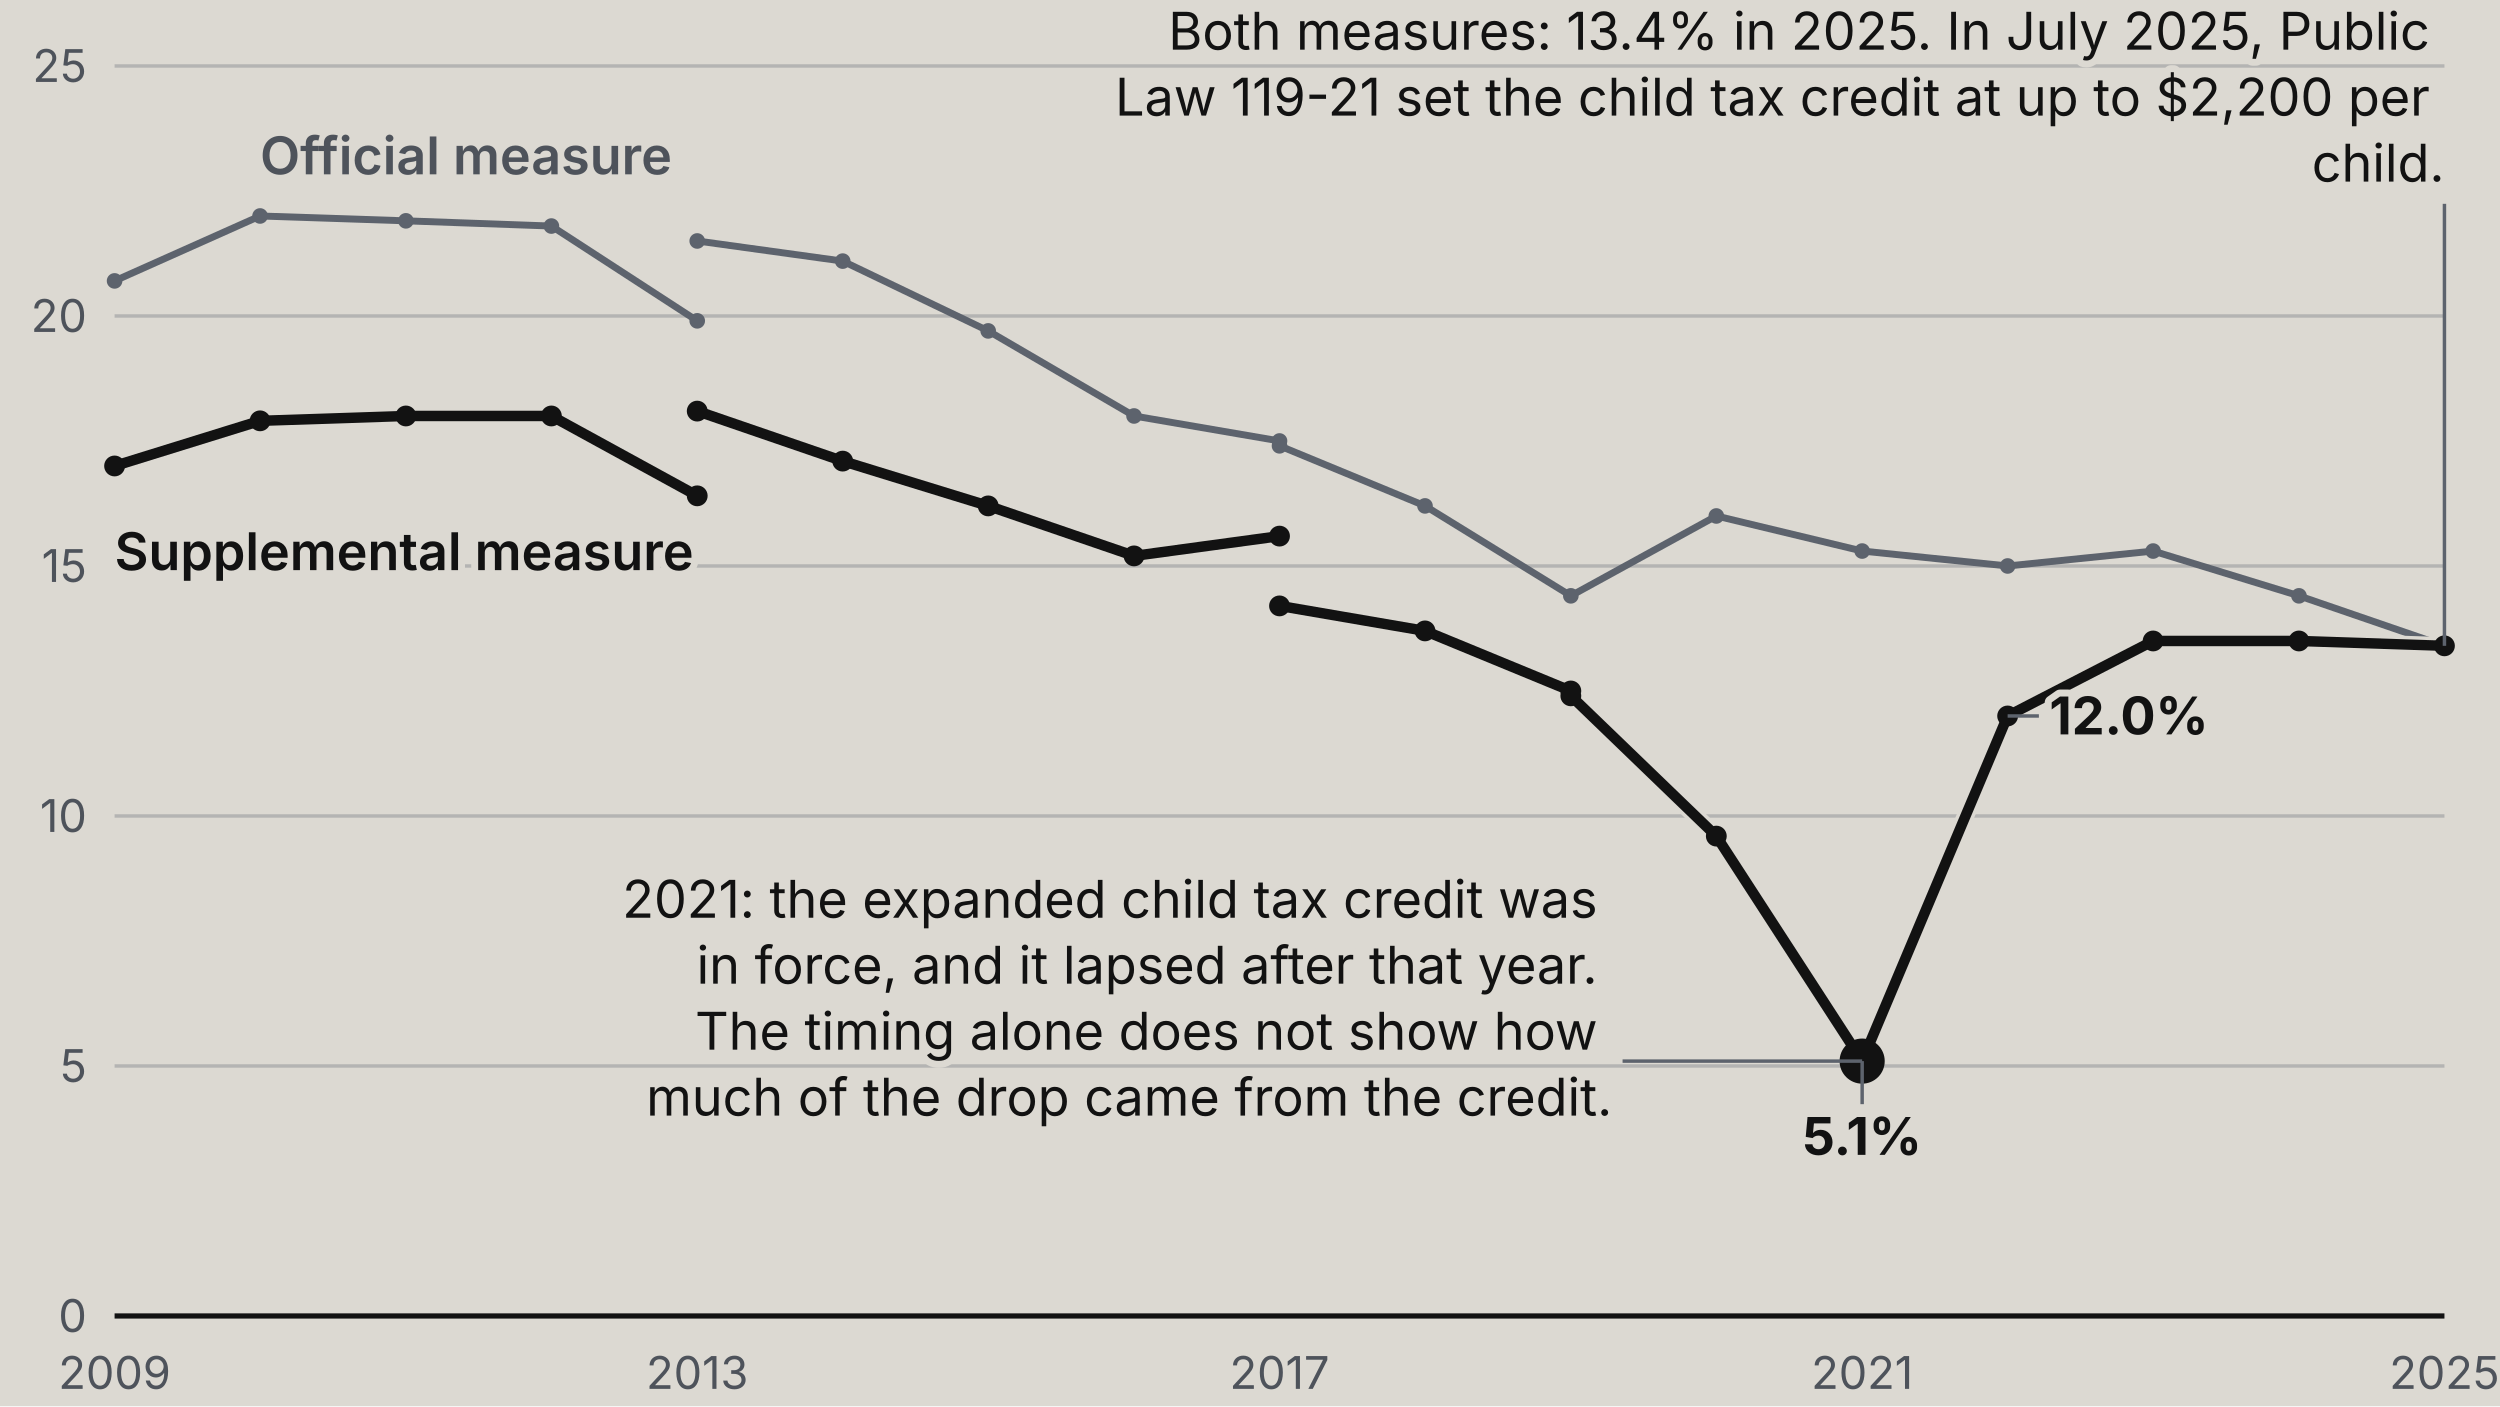
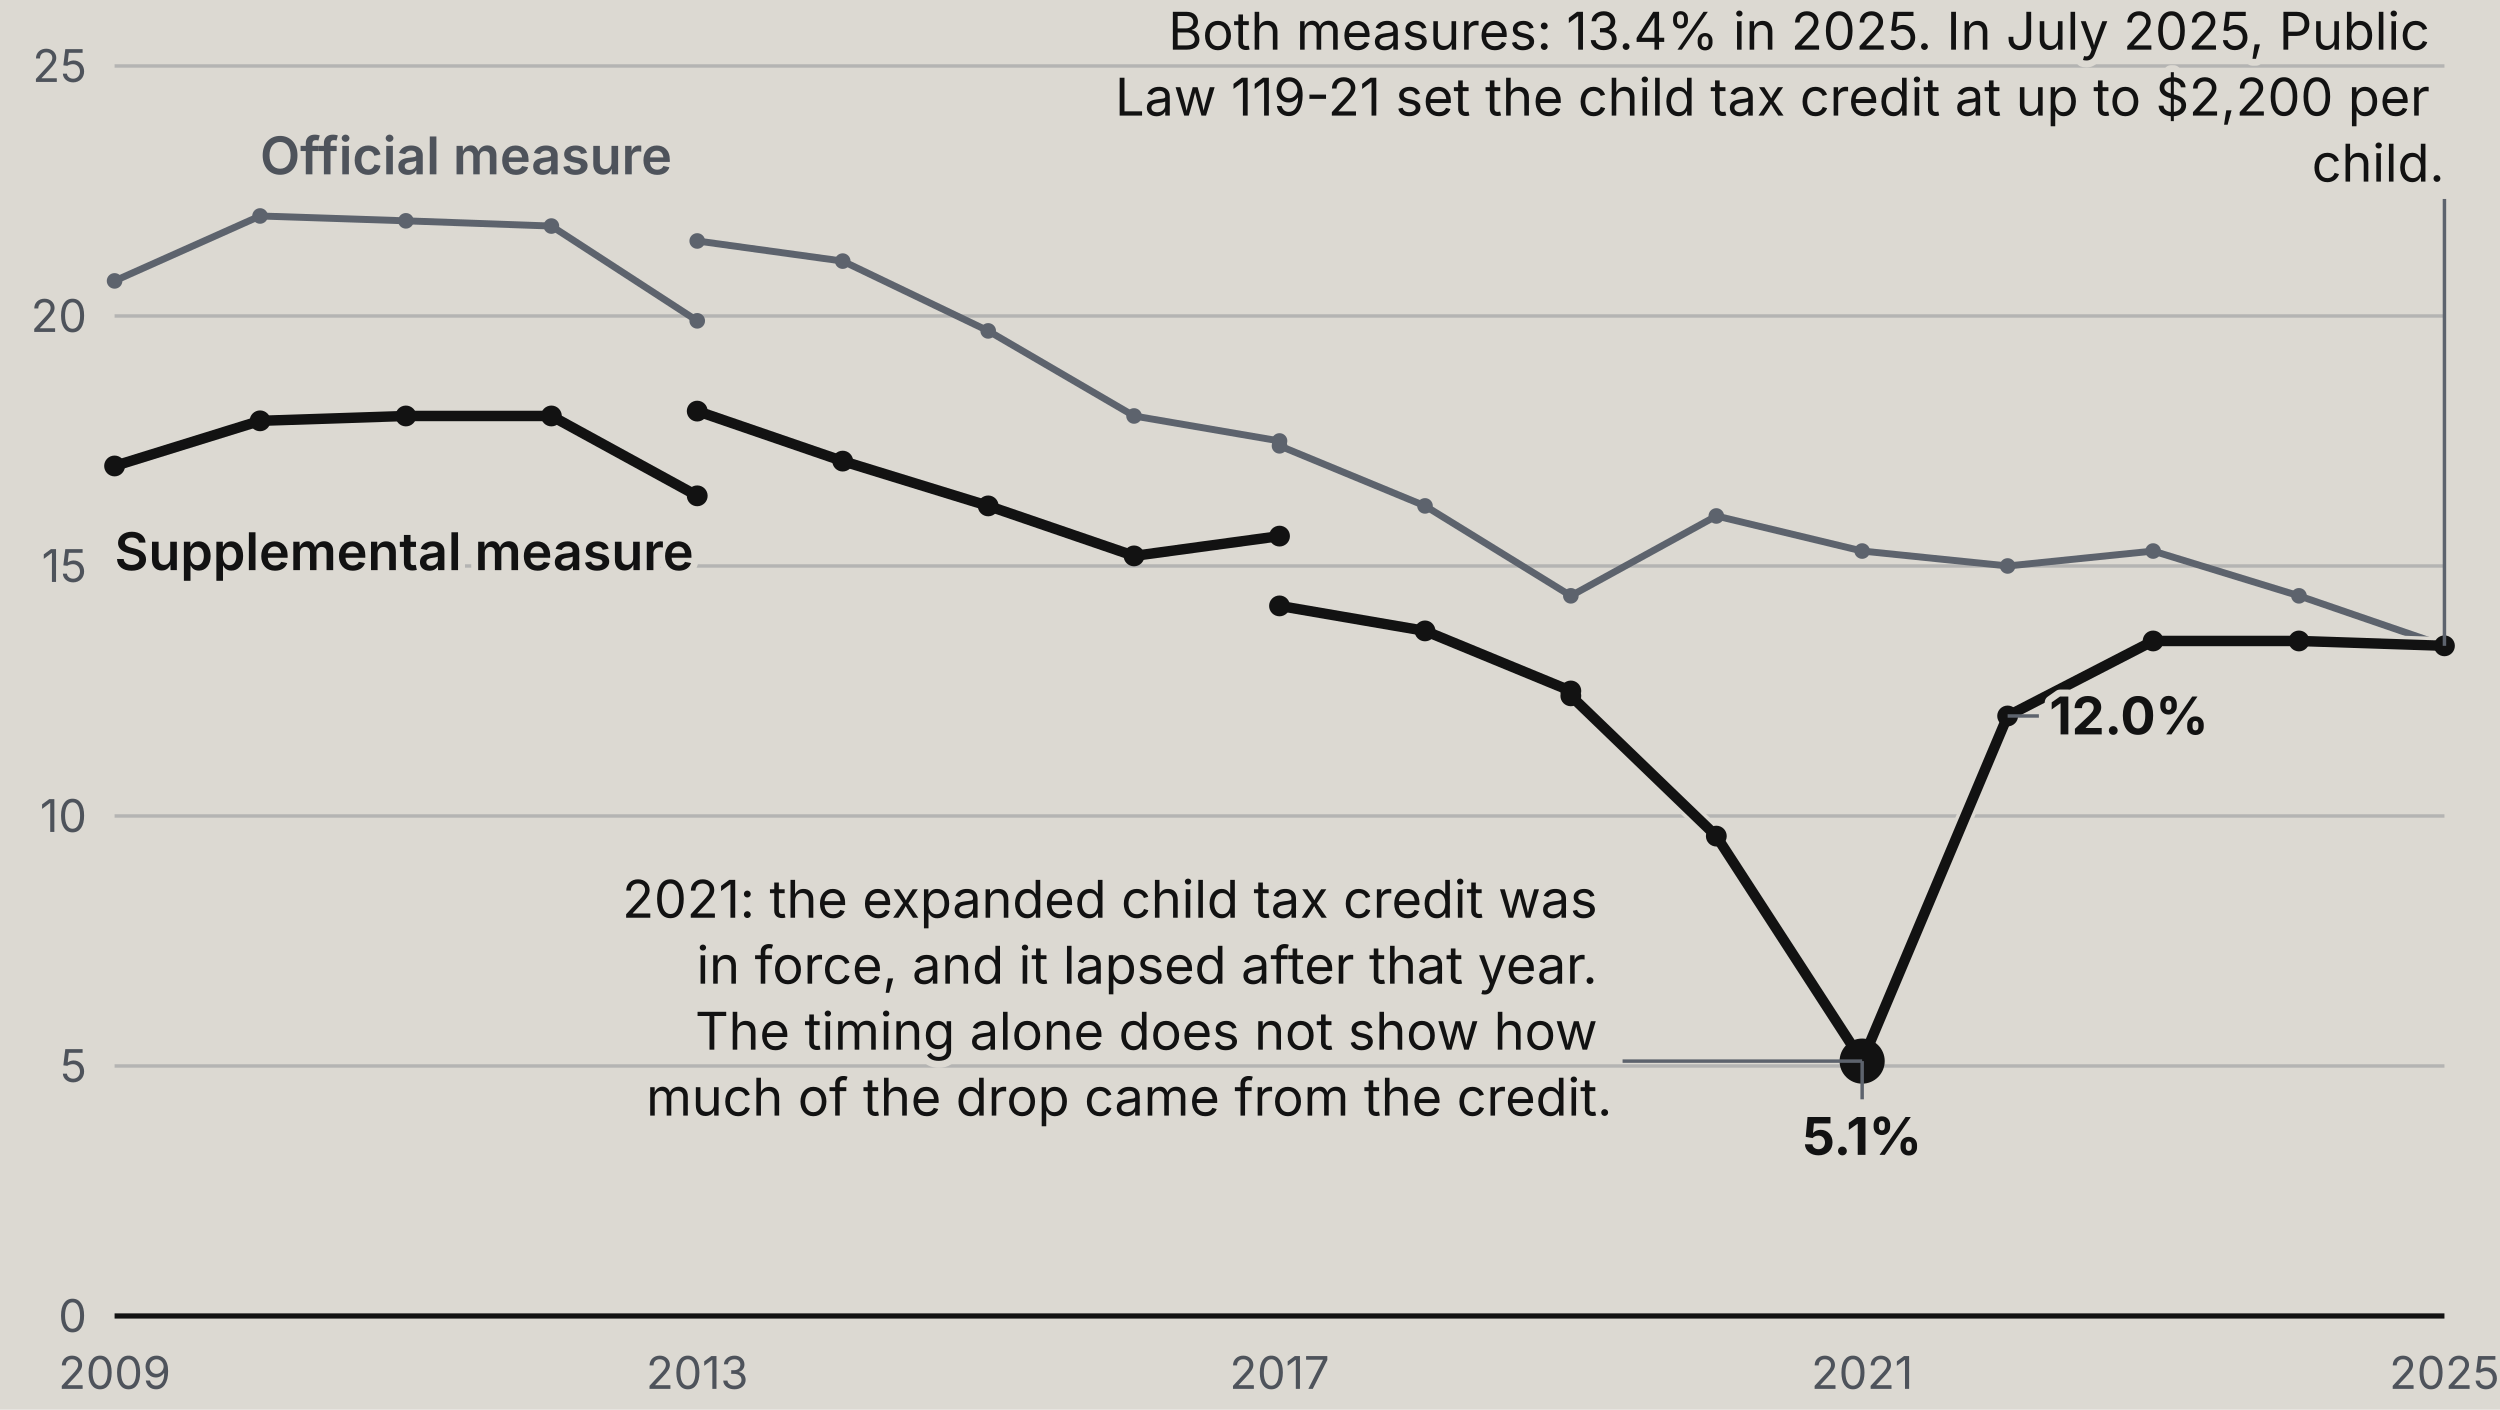
- <svg xmlns="http://www.w3.org/2000/svg" viewBox="0 0 720 405" width="720" height="405" role="img" data-oa-form="line-event-notes" data-oa-width="720">
+ <svg xmlns="http://www.w3.org/2000/svg" viewBox="0 0 720 406" width="720" height="406" role="img" data-oa-form="line-event-notes" data-oa-width="720">
  <rect width="100%" height="100%" fill="rgb(220, 217, 210)" />
  <text x="25" y="383.6" font-size="13px" text-anchor="end" fill="rgb(78, 83, 91)" stroke="none" stroke-width="1px" stroke-dasharray="none" stroke-linejoin="miter" stroke-linecap="butt" font-family="Inter, Arial, sans-serif" font-weight="400" font-variant-numeric="tabular-nums" opacity="1">0</text>
  <line x1="33" y1="307" x2="704" y2="307" stroke-width="1px" fill="none" stroke="rgb(180, 180, 179)" stroke-dasharray="none" stroke-linejoin="miter" stroke-linecap="butt" font-family="Inter, Arial, sans-serif" font-weight="400" font-size="16px" opacity="1" />
  <text x="25" y="311.6" font-size="13px" text-anchor="end" fill="rgb(78, 83, 91)" stroke="none" stroke-width="1px" stroke-dasharray="none" stroke-linejoin="miter" stroke-linecap="butt" font-family="Inter, Arial, sans-serif" font-weight="400" font-variant-numeric="tabular-nums" opacity="1">5</text>
  <line x1="33" y1="235" x2="704" y2="235" stroke-width="1px" fill="none" stroke="rgb(180, 180, 179)" stroke-dasharray="none" stroke-linejoin="miter" stroke-linecap="butt" font-family="Inter, Arial, sans-serif" font-weight="400" font-size="16px" opacity="1" />
  <text x="25" y="239.6" font-size="13px" text-anchor="end" fill="rgb(78, 83, 91)" stroke="none" stroke-width="1px" stroke-dasharray="none" stroke-linejoin="miter" stroke-linecap="butt" font-family="Inter, Arial, sans-serif" font-weight="400" font-variant-numeric="tabular-nums" opacity="1">10</text>
  <line x1="33" y1="163" x2="704" y2="163" stroke-width="1px" fill="none" stroke="rgb(180, 180, 179)" stroke-dasharray="none" stroke-linejoin="miter" stroke-linecap="butt" font-family="Inter, Arial, sans-serif" font-weight="400" font-size="16px" opacity="1" />
  <text x="25" y="167.6" font-size="13px" text-anchor="end" fill="rgb(78, 83, 91)" stroke="none" stroke-width="1px" stroke-dasharray="none" stroke-linejoin="miter" stroke-linecap="butt" font-family="Inter, Arial, sans-serif" font-weight="400" font-variant-numeric="tabular-nums" opacity="1">15</text>
  <line x1="33" y1="91" x2="704" y2="91" stroke-width="1px" fill="none" stroke="rgb(180, 180, 179)" stroke-dasharray="none" stroke-linejoin="miter" stroke-linecap="butt" font-family="Inter, Arial, sans-serif" font-weight="400" font-size="16px" opacity="1" />
  <text x="25" y="95.6" font-size="13px" text-anchor="end" fill="rgb(78, 83, 91)" stroke="none" stroke-width="1px" stroke-dasharray="none" stroke-linejoin="miter" stroke-linecap="butt" font-family="Inter, Arial, sans-serif" font-weight="400" font-variant-numeric="tabular-nums" opacity="1">20</text>
  <line x1="33" y1="19" x2="704" y2="19" stroke-width="1px" fill="none" stroke="rgb(180, 180, 179)" stroke-dasharray="none" stroke-linejoin="miter" stroke-linecap="butt" font-family="Inter, Arial, sans-serif" font-weight="400" font-size="16px" opacity="1" />
  <text x="25" y="23.6" font-size="13px" text-anchor="end" fill="rgb(78, 83, 91)" stroke="none" stroke-width="1px" stroke-dasharray="none" stroke-linejoin="miter" stroke-linecap="butt" font-family="Inter, Arial, sans-serif" font-weight="400" font-variant-numeric="tabular-nums" opacity="1">25</text>
  <line x1="33" y1="379" x2="704" y2="379" stroke-width="1.5px" fill="none" stroke="rgb(18, 18, 18)" stroke-dasharray="none" stroke-linejoin="miter" stroke-linecap="butt" font-family="Inter, Arial, sans-serif" font-weight="400" font-size="16px" opacity="1" />
  <path d="M33,80.9L74.9,62.2L116.9,63.6L158.8,65.1L200.8,92.4" stroke-width="2px" data-series="official" fill="none" stroke="rgb(93, 99, 109)" stroke-dasharray="none" stroke-linejoin="miter" stroke-linecap="butt" font-family="Inter, Arial, sans-serif" font-weight="400" font-size="16px" opacity="1" />
  <circle cx="33" cy="80.9" r="2.25" data-key="official|2009|both" data-field="percent" data-value="20.7" fill="rgb(93, 99, 109)" stroke="none" stroke-width="1px" stroke-dasharray="none" stroke-linejoin="miter" stroke-linecap="butt" font-family="Inter, Arial, sans-serif" font-weight="400" font-size="16px" opacity="1" />
  <circle cx="74.9" cy="62.2" r="2.25" data-key="official|2010|both" data-field="percent" data-value="22" fill="rgb(93, 99, 109)" stroke="none" stroke-width="1px" stroke-dasharray="none" stroke-linejoin="miter" stroke-linecap="butt" font-family="Inter, Arial, sans-serif" font-weight="400" font-size="16px" opacity="1" />
  <circle cx="116.9" cy="63.6" r="2.25" data-key="official|2011|both" data-field="percent" data-value="21.9" fill="rgb(93, 99, 109)" stroke="none" stroke-width="1px" stroke-dasharray="none" stroke-linejoin="miter" stroke-linecap="butt" font-family="Inter, Arial, sans-serif" font-weight="400" font-size="16px" opacity="1" />
  <circle cx="158.8" cy="65.1" r="2.25" data-key="official|2012|both" data-field="percent" data-value="21.8" fill="rgb(93, 99, 109)" stroke="none" stroke-width="1px" stroke-dasharray="none" stroke-linejoin="miter" stroke-linecap="butt" font-family="Inter, Arial, sans-serif" font-weight="400" font-size="16px" opacity="1" />
  <circle cx="200.8" cy="92.4" r="2.25" data-key="official|2013|earlier" data-field="percent" data-value="19.9" fill="rgb(93, 99, 109)" stroke="none" stroke-width="1px" stroke-dasharray="none" stroke-linejoin="miter" stroke-linecap="butt" font-family="Inter, Arial, sans-serif" font-weight="400" font-size="16px" opacity="1" />
  <path d="M200.8,69.4L242.7,75.2L284.6,95.3L326.6,119.8L368.5,127" stroke-width="2px" data-series="official" fill="none" stroke="rgb(93, 99, 109)" stroke-dasharray="none" stroke-linejoin="miter" stroke-linecap="butt" font-family="Inter, Arial, sans-serif" font-weight="400" font-size="16px" opacity="1" />
  <circle cx="200.8" cy="69.4" r="2.25" data-key="official|2013|later" data-field="percent" data-value="21.5" fill="rgb(93, 99, 109)" stroke="none" stroke-width="1px" stroke-dasharray="none" stroke-linejoin="miter" stroke-linecap="butt" font-family="Inter, Arial, sans-serif" font-weight="400" font-size="16px" opacity="1" />
  <circle cx="242.7" cy="75.2" r="2.25" data-key="official|2014|both" data-field="percent" data-value="21.1" fill="rgb(93, 99, 109)" stroke="none" stroke-width="1px" stroke-dasharray="none" stroke-linejoin="miter" stroke-linecap="butt" font-family="Inter, Arial, sans-serif" font-weight="400" font-size="16px" opacity="1" />
  <circle cx="284.6" cy="95.3" r="2.25" data-key="official|2015|both" data-field="percent" data-value="19.7" fill="rgb(93, 99, 109)" stroke="none" stroke-width="1px" stroke-dasharray="none" stroke-linejoin="miter" stroke-linecap="butt" font-family="Inter, Arial, sans-serif" font-weight="400" font-size="16px" opacity="1" />
  <circle cx="326.6" cy="119.8" r="2.25" data-key="official|2016|both" data-field="percent" data-value="18" fill="rgb(93, 99, 109)" stroke="none" stroke-width="1px" stroke-dasharray="none" stroke-linejoin="miter" stroke-linecap="butt" font-family="Inter, Arial, sans-serif" font-weight="400" font-size="16px" opacity="1" />
  <circle cx="368.5" cy="127" r="2.25" data-key="official|2017|earlier" data-field="percent" data-value="17.5" fill="rgb(93, 99, 109)" stroke="none" stroke-width="1px" stroke-dasharray="none" stroke-linejoin="miter" stroke-linecap="butt" font-family="Inter, Arial, sans-serif" font-weight="400" font-size="16px" opacity="1" />
  <path d="M368.5,128.4L410.4,145.7L452.4,171.6L494.3,148.6L536.3,158.7L578.2,163L620.1,158.7L662.1,171.6L704,186" stroke-width="2px" data-series="official" fill="none" stroke="rgb(93, 99, 109)" stroke-dasharray="none" stroke-linejoin="miter" stroke-linecap="butt" font-family="Inter, Arial, sans-serif" font-weight="400" font-size="16px" opacity="1" />
  <circle cx="368.5" cy="128.4" r="2.25" data-key="official|2017|later" data-field="percent" data-value="17.4" fill="rgb(93, 99, 109)" stroke="none" stroke-width="1px" stroke-dasharray="none" stroke-linejoin="miter" stroke-linecap="butt" font-family="Inter, Arial, sans-serif" font-weight="400" font-size="16px" opacity="1" />
  <circle cx="410.4" cy="145.7" r="2.25" data-key="official|2018|both" data-field="percent" data-value="16.2" fill="rgb(93, 99, 109)" stroke="none" stroke-width="1px" stroke-dasharray="none" stroke-linejoin="miter" stroke-linecap="butt" font-family="Inter, Arial, sans-serif" font-weight="400" font-size="16px" opacity="1" />
  <circle cx="452.4" cy="171.6" r="2.25" data-key="official|2019|both" data-field="percent" data-value="14.4" fill="rgb(93, 99, 109)" stroke="none" stroke-width="1px" stroke-dasharray="none" stroke-linejoin="miter" stroke-linecap="butt" font-family="Inter, Arial, sans-serif" font-weight="400" font-size="16px" opacity="1" />
  <circle cx="494.3" cy="148.6" r="2.25" data-key="official|2020|both" data-field="percent" data-value="16" fill="rgb(93, 99, 109)" stroke="none" stroke-width="1px" stroke-dasharray="none" stroke-linejoin="miter" stroke-linecap="butt" font-family="Inter, Arial, sans-serif" font-weight="400" font-size="16px" opacity="1" />
  <circle cx="536.3" cy="158.7" r="2.25" data-key="official|2021|both" data-field="percent" data-value="15.3" fill="rgb(93, 99, 109)" stroke="none" stroke-width="1px" stroke-dasharray="none" stroke-linejoin="miter" stroke-linecap="butt" font-family="Inter, Arial, sans-serif" font-weight="400" font-size="16px" opacity="1" />
  <circle cx="578.2" cy="163" r="2.25" data-key="official|2022|both" data-field="percent" data-value="15" fill="rgb(93, 99, 109)" stroke="none" stroke-width="1px" stroke-dasharray="none" stroke-linejoin="miter" stroke-linecap="butt" font-family="Inter, Arial, sans-serif" font-weight="400" font-size="16px" opacity="1" />
  <circle cx="620.1" cy="158.7" r="2.25" data-key="official|2023|both" data-field="percent" data-value="15.3" fill="rgb(93, 99, 109)" stroke="none" stroke-width="1px" stroke-dasharray="none" stroke-linejoin="miter" stroke-linecap="butt" font-family="Inter, Arial, sans-serif" font-weight="400" font-size="16px" opacity="1" />
  <circle cx="662.1" cy="171.6" r="2.25" data-key="official|2024|both" data-field="percent" data-value="14.4" fill="rgb(93, 99, 109)" stroke="none" stroke-width="1px" stroke-dasharray="none" stroke-linejoin="miter" stroke-linecap="butt" font-family="Inter, Arial, sans-serif" font-weight="400" font-size="16px" opacity="1" />
  <circle cx="704" cy="186" r="2.25" data-key="official|2025|both" data-field="percent" data-value="13.4" fill="rgb(93, 99, 109)" stroke="none" stroke-width="1px" stroke-dasharray="none" stroke-linejoin="miter" stroke-linecap="butt" font-family="Inter, Arial, sans-serif" font-weight="400" font-size="16px" opacity="1" />
  <text x="74.9" y="50.2" font-size="15px" fill="rgb(78, 83, 91)" stroke="rgb(220, 217, 210)" stroke-width="4px" stroke-dasharray="none" stroke-linejoin="round" stroke-linecap="butt" paint-order="stroke" font-family="Inter, Arial, sans-serif" font-weight="600" opacity="1">Official measure</text>
  <path d="M33,134.2L74.9,121.2L116.9,119.8L158.8,119.8L200.8,142.8" stroke-width="5px" fill="none" stroke="rgb(220, 217, 210)" stroke-dasharray="none" stroke-linejoin="miter" stroke-linecap="butt" font-family="Inter, Arial, sans-serif" font-weight="400" font-size="16px" opacity="1" />
  <path d="M33,134.2L74.9,121.2L116.9,119.8L158.8,119.8L200.8,142.8" stroke-width="3px" data-series="spm" fill="none" stroke="rgb(18, 18, 18)" stroke-dasharray="none" stroke-linejoin="miter" stroke-linecap="butt" font-family="Inter, Arial, sans-serif" font-weight="400" font-size="16px" opacity="1" />
  <circle cx="33" cy="134.2" r="3" data-key="spm|2009|both" data-field="percent" data-value="17" fill="rgb(18, 18, 18)" stroke="none" stroke-width="1px" stroke-dasharray="none" stroke-linejoin="miter" stroke-linecap="butt" font-family="Inter, Arial, sans-serif" font-weight="400" font-size="16px" opacity="1" />
  <circle cx="74.9" cy="121.2" r="3" data-key="spm|2010|both" data-field="percent" data-value="17.9" fill="rgb(18, 18, 18)" stroke="none" stroke-width="1px" stroke-dasharray="none" stroke-linejoin="miter" stroke-linecap="butt" font-family="Inter, Arial, sans-serif" font-weight="400" font-size="16px" opacity="1" />
  <circle cx="116.9" cy="119.8" r="3" data-key="spm|2011|both" data-field="percent" data-value="18" fill="rgb(18, 18, 18)" stroke="none" stroke-width="1px" stroke-dasharray="none" stroke-linejoin="miter" stroke-linecap="butt" font-family="Inter, Arial, sans-serif" font-weight="400" font-size="16px" opacity="1" />
  <circle cx="158.8" cy="119.8" r="3" data-key="spm|2012|both" data-field="percent" data-value="18" fill="rgb(18, 18, 18)" stroke="none" stroke-width="1px" stroke-dasharray="none" stroke-linejoin="miter" stroke-linecap="butt" font-family="Inter, Arial, sans-serif" font-weight="400" font-size="16px" opacity="1" />
  <circle cx="200.8" cy="142.8" r="3" data-key="spm|2013|earlier" data-field="percent" data-value="16.4" fill="rgb(18, 18, 18)" stroke="none" stroke-width="1px" stroke-dasharray="none" stroke-linejoin="miter" stroke-linecap="butt" font-family="Inter, Arial, sans-serif" font-weight="400" font-size="16px" opacity="1" />
  <path d="M200.8,118.4L242.7,132.8L284.6,145.7L326.6,160.1L368.5,154.4" stroke-width="5px" fill="none" stroke="rgb(220, 217, 210)" stroke-dasharray="none" stroke-linejoin="miter" stroke-linecap="butt" font-family="Inter, Arial, sans-serif" font-weight="400" font-size="16px" opacity="1" />
  <path d="M200.8,118.4L242.7,132.8L284.6,145.7L326.6,160.1L368.5,154.4" stroke-width="3px" data-series="spm" fill="none" stroke="rgb(18, 18, 18)" stroke-dasharray="none" stroke-linejoin="miter" stroke-linecap="butt" font-family="Inter, Arial, sans-serif" font-weight="400" font-size="16px" opacity="1" />
  <circle cx="200.8" cy="118.4" r="3" data-key="spm|2013|later" data-field="percent" data-value="18.1" fill="rgb(18, 18, 18)" stroke="none" stroke-width="1px" stroke-dasharray="none" stroke-linejoin="miter" stroke-linecap="butt" font-family="Inter, Arial, sans-serif" font-weight="400" font-size="16px" opacity="1" />
  <circle cx="242.7" cy="132.8" r="3" data-key="spm|2014|both" data-field="percent" data-value="17.1" fill="rgb(18, 18, 18)" stroke="none" stroke-width="1px" stroke-dasharray="none" stroke-linejoin="miter" stroke-linecap="butt" font-family="Inter, Arial, sans-serif" font-weight="400" font-size="16px" opacity="1" />
  <circle cx="284.6" cy="145.7" r="3" data-key="spm|2015|both" data-field="percent" data-value="16.2" fill="rgb(18, 18, 18)" stroke="none" stroke-width="1px" stroke-dasharray="none" stroke-linejoin="miter" stroke-linecap="butt" font-family="Inter, Arial, sans-serif" font-weight="400" font-size="16px" opacity="1" />
  <circle cx="326.6" cy="160.1" r="3" data-key="spm|2016|both" data-field="percent" data-value="15.2" fill="rgb(18, 18, 18)" stroke="none" stroke-width="1px" stroke-dasharray="none" stroke-linejoin="miter" stroke-linecap="butt" font-family="Inter, Arial, sans-serif" font-weight="400" font-size="16px" opacity="1" />
  <circle cx="368.5" cy="154.4" r="3" data-key="spm|2017|earlier" data-field="percent" data-value="15.6" fill="rgb(18, 18, 18)" stroke="none" stroke-width="1px" stroke-dasharray="none" stroke-linejoin="miter" stroke-linecap="butt" font-family="Inter, Arial, sans-serif" font-weight="400" font-size="16px" opacity="1" />
  <path d="M368.5,174.5L410.4,181.7L452.4,199" stroke-width="5px" fill="none" stroke="rgb(220, 217, 210)" stroke-dasharray="none" stroke-linejoin="miter" stroke-linecap="butt" font-family="Inter, Arial, sans-serif" font-weight="400" font-size="16px" opacity="1" />
  <path d="M368.5,174.5L410.4,181.7L452.4,199" stroke-width="3px" data-series="spm" fill="none" stroke="rgb(18, 18, 18)" stroke-dasharray="none" stroke-linejoin="miter" stroke-linecap="butt" font-family="Inter, Arial, sans-serif" font-weight="400" font-size="16px" opacity="1" />
  <circle cx="368.5" cy="174.5" r="3" data-key="spm|2017|later" data-field="percent" data-value="14.2" fill="rgb(18, 18, 18)" stroke="none" stroke-width="1px" stroke-dasharray="none" stroke-linejoin="miter" stroke-linecap="butt" font-family="Inter, Arial, sans-serif" font-weight="400" font-size="16px" opacity="1" />
  <circle cx="410.4" cy="181.7" r="3" data-key="spm|2018|both" data-field="percent" data-value="13.7" fill="rgb(18, 18, 18)" stroke="none" stroke-width="1px" stroke-dasharray="none" stroke-linejoin="miter" stroke-linecap="butt" font-family="Inter, Arial, sans-serif" font-weight="400" font-size="16px" opacity="1" />
  <circle cx="452.4" cy="199" r="3" data-key="spm|2019|earlier" data-field="percent" data-value="12.5" fill="rgb(18, 18, 18)" stroke="none" stroke-width="1px" stroke-dasharray="none" stroke-linejoin="miter" stroke-linecap="butt" font-family="Inter, Arial, sans-serif" font-weight="400" font-size="16px" opacity="1" />
  <path d="M452.4,200.4L494.3,240.8L536.3,305.6L578.2,206.2L620.1,184.6L662.1,184.6L704,186" stroke-width="5px" fill="none" stroke="rgb(220, 217, 210)" stroke-dasharray="none" stroke-linejoin="miter" stroke-linecap="butt" font-family="Inter, Arial, sans-serif" font-weight="400" font-size="16px" opacity="1" />
  <path d="M452.4,200.4L494.3,240.8L536.3,305.6L578.2,206.2L620.1,184.6L662.1,184.6L704,186" stroke-width="3px" data-series="spm" fill="none" stroke="rgb(18, 18, 18)" stroke-dasharray="none" stroke-linejoin="miter" stroke-linecap="butt" font-family="Inter, Arial, sans-serif" font-weight="400" font-size="16px" opacity="1" />
  <circle cx="452.4" cy="200.4" r="3" data-key="spm|2019|later" data-field="percent" data-value="12.4" fill="rgb(18, 18, 18)" stroke="none" stroke-width="1px" stroke-dasharray="none" stroke-linejoin="miter" stroke-linecap="butt" font-family="Inter, Arial, sans-serif" font-weight="400" font-size="16px" opacity="1" />
  <circle cx="494.3" cy="240.8" r="3" data-key="spm|2020|both" data-field="percent" data-value="9.6" fill="rgb(18, 18, 18)" stroke="none" stroke-width="1px" stroke-dasharray="none" stroke-linejoin="miter" stroke-linecap="butt" font-family="Inter, Arial, sans-serif" font-weight="400" font-size="16px" opacity="1" />
  <circle cx="536.3" cy="305.6" r="3" data-key="spm|2021|both" data-field="percent" data-value="5.1" fill="rgb(18, 18, 18)" stroke="none" stroke-width="1px" stroke-dasharray="none" stroke-linejoin="miter" stroke-linecap="butt" font-family="Inter, Arial, sans-serif" font-weight="400" font-size="16px" opacity="1" />
  <circle cx="578.2" cy="206.2" r="3" data-key="spm|2022|both" data-field="percent" data-value="12" fill="rgb(18, 18, 18)" stroke="none" stroke-width="1px" stroke-dasharray="none" stroke-linejoin="miter" stroke-linecap="butt" font-family="Inter, Arial, sans-serif" font-weight="400" font-size="16px" opacity="1" />
  <circle cx="620.1" cy="184.6" r="3" data-key="spm|2023|both" data-field="percent" data-value="13.5" fill="rgb(18, 18, 18)" stroke="none" stroke-width="1px" stroke-dasharray="none" stroke-linejoin="miter" stroke-linecap="butt" font-family="Inter, Arial, sans-serif" font-weight="400" font-size="16px" opacity="1" />
  <circle cx="662.1" cy="184.6" r="3" data-key="spm|2024|both" data-field="percent" data-value="13.5" fill="rgb(18, 18, 18)" stroke="none" stroke-width="1px" stroke-dasharray="none" stroke-linejoin="miter" stroke-linecap="butt" font-family="Inter, Arial, sans-serif" font-weight="400" font-size="16px" opacity="1" />
  <circle cx="704" cy="186" r="3" data-key="spm|2025|both" data-field="percent" data-value="13.4" fill="rgb(18, 18, 18)" stroke="none" stroke-width="1px" stroke-dasharray="none" stroke-linejoin="miter" stroke-linecap="butt" font-family="Inter, Arial, sans-serif" font-weight="400" font-size="16px" opacity="1" />
  <text x="33" y="164.2" font-size="15px" fill="rgb(18, 18, 18)" stroke="rgb(220, 217, 210)" stroke-width="4px" stroke-dasharray="none" stroke-linejoin="round" stroke-linecap="butt" paint-order="stroke" font-family="Inter, Arial, sans-serif" font-weight="600" opacity="1">Supplemental measure</text>
  <text x="33" y="400" font-size="13px" text-anchor="middle" fill="rgb(78, 83, 91)" stroke="none" stroke-width="1px" stroke-dasharray="none" stroke-linejoin="miter" stroke-linecap="butt" font-family="Inter, Arial, sans-serif" font-weight="400" opacity="1">2009</text>
  <text x="200.8" y="400" font-size="13px" text-anchor="middle" fill="rgb(78, 83, 91)" stroke="none" stroke-width="1px" stroke-dasharray="none" stroke-linejoin="miter" stroke-linecap="butt" font-family="Inter, Arial, sans-serif" font-weight="400" opacity="1">2013</text>
  <text x="368.5" y="400" font-size="13px" text-anchor="middle" fill="rgb(78, 83, 91)" stroke="none" stroke-width="1px" stroke-dasharray="none" stroke-linejoin="miter" stroke-linecap="butt" font-family="Inter, Arial, sans-serif" font-weight="400" opacity="1">2017</text>
  <text x="536.3" y="400" font-size="13px" text-anchor="middle" fill="rgb(78, 83, 91)" stroke="none" stroke-width="1px" stroke-dasharray="none" stroke-linejoin="miter" stroke-linecap="butt" font-family="Inter, Arial, sans-serif" font-weight="400" opacity="1">2021</text>
  <text x="704" y="400" font-size="13px" text-anchor="middle" fill="rgb(78, 83, 91)" stroke="none" stroke-width="1px" stroke-dasharray="none" stroke-linejoin="miter" stroke-linecap="butt" font-family="Inter, Arial, sans-serif" font-weight="400" opacity="1">2025</text>
  <circle cx="536.3" cy="305.6" r="6.5" fill="rgb(18, 18, 18)" stroke="none" stroke-width="1px" stroke-dasharray="none" stroke-linejoin="miter" stroke-linecap="butt" font-family="Inter, Arial, sans-serif" font-weight="400" font-size="16px" opacity="1" />
  <text x="536.3" y="332.6" font-size="15px" text-anchor="middle" fill="rgb(18, 18, 18)" stroke="rgb(220, 217, 210)" stroke-width="4px" stroke-dasharray="none" stroke-linejoin="round" stroke-linecap="butt" paint-order="stroke" font-family="Inter, Arial, sans-serif" font-weight="700" opacity="1">5.1%</text>
-   <line x1="536.3" y1="318" x2="536.3" y2="305.6" stroke-width="1px" fill="none" stroke="rgb(93, 99, 109)" stroke-dasharray="none" stroke-linejoin="miter" stroke-linecap="butt" font-family="Inter, Arial, sans-serif" font-weight="400" font-size="16px" opacity="1" />
+   <line x1="536.3" y1="316.6" x2="536.3" y2="305.6" stroke-width="1px" fill="none" stroke="rgb(93, 99, 109)" stroke-dasharray="none" stroke-linejoin="miter" stroke-linecap="butt" font-family="Inter, Arial, sans-serif" font-weight="400" font-size="16px" opacity="1" />
  <text x="590.2" y="211.5" font-size="15px" fill="rgb(18, 18, 18)" stroke="rgb(220, 217, 210)" stroke-width="4px" stroke-dasharray="none" stroke-linejoin="round" stroke-linecap="butt" paint-order="stroke" font-family="Inter, Arial, sans-serif" font-weight="700" opacity="1">12.0%</text>
  <line x1="587.2" y1="206.2" x2="578.2" y2="206.2" stroke-width="1px" fill="none" stroke="rgb(93, 99, 109)" stroke-dasharray="none" stroke-linejoin="miter" stroke-linecap="butt" font-family="Inter, Arial, sans-serif" font-weight="400" font-size="16px" opacity="1" />
  <text x="464.3" y="264.3" font-size="15px" text-anchor="end" fill="rgb(18, 18, 18)" stroke="rgb(220, 217, 210)" stroke-width="4px" stroke-dasharray="none" stroke-linejoin="round" stroke-linecap="butt" paint-order="stroke" font-family="Inter, Arial, sans-serif" font-weight="400" opacity="1">
    <tspan x="464.3" fill="rgb(18, 18, 18)" stroke="rgb(220, 217, 210)" stroke-width="4px" stroke-dasharray="none" stroke-linejoin="round" stroke-linecap="butt" paint-order="stroke" font-family="Inter, Arial, sans-serif" font-weight="400" font-size="15px" opacity="1">2021: the expanded child tax credit was</tspan>
    <tspan x="464.3" dy="19" fill="rgb(18, 18, 18)" stroke="rgb(220, 217, 210)" stroke-width="4px" stroke-dasharray="none" stroke-linejoin="round" stroke-linecap="butt" paint-order="stroke" font-family="Inter, Arial, sans-serif" font-weight="400" font-size="15px" opacity="1">in force, and it lapsed after that year.</tspan>
    <tspan x="464.3" dy="19" fill="rgb(18, 18, 18)" stroke="rgb(220, 217, 210)" stroke-width="4px" stroke-dasharray="none" stroke-linejoin="round" stroke-linecap="butt" paint-order="stroke" font-family="Inter, Arial, sans-serif" font-weight="400" font-size="15px" opacity="1">The timing alone does not show how</tspan>
    <tspan x="464.3" dy="19" fill="rgb(18, 18, 18)" stroke="rgb(220, 217, 210)" stroke-width="4px" stroke-dasharray="none" stroke-linejoin="round" stroke-linecap="butt" paint-order="stroke" font-family="Inter, Arial, sans-serif" font-weight="400" font-size="15px" opacity="1">much of the drop came from the credit.</tspan>
  </text>
  <line x1="467.3" y1="305.6" x2="536.3" y2="305.6" stroke-width="1px" fill="none" stroke="rgb(93, 99, 109)" stroke-dasharray="none" stroke-linejoin="miter" stroke-linecap="butt" font-family="Inter, Arial, sans-serif" font-weight="400" font-size="16px" opacity="1" />
  <text x="704" y="14.3" font-size="15px" text-anchor="end" fill="rgb(18, 18, 18)" stroke="rgb(220, 217, 210)" stroke-width="4px" stroke-dasharray="none" stroke-linejoin="round" stroke-linecap="butt" paint-order="stroke" font-family="Inter, Arial, sans-serif" font-weight="400" opacity="1">
    <tspan x="704" fill="rgb(18, 18, 18)" stroke="rgb(220, 217, 210)" stroke-width="4px" stroke-dasharray="none" stroke-linejoin="round" stroke-linecap="butt" paint-order="stroke" font-family="Inter, Arial, sans-serif" font-weight="400" font-size="15px" opacity="1">Both measures: 13.4% in 2025. In July 2025, Public</tspan>
    <tspan x="704" dy="19" fill="rgb(18, 18, 18)" stroke="rgb(220, 217, 210)" stroke-width="4px" stroke-dasharray="none" stroke-linejoin="round" stroke-linecap="butt" paint-order="stroke" font-family="Inter, Arial, sans-serif" font-weight="400" font-size="15px" opacity="1">Law 119-21 set the child tax credit at up to $2,200 per</tspan>
    <tspan x="704" dy="19" fill="rgb(18, 18, 18)" stroke="rgb(220, 217, 210)" stroke-width="4px" stroke-dasharray="none" stroke-linejoin="round" stroke-linecap="butt" paint-order="stroke" font-family="Inter, Arial, sans-serif" font-weight="400" font-size="15px" opacity="1">child.</tspan>
  </text>
-   <line x1="704" y1="58.7" x2="704" y2="186" stroke-width="1px" fill="none" stroke="rgb(93, 99, 109)" stroke-dasharray="none" stroke-linejoin="miter" stroke-linecap="butt" font-family="Inter, Arial, sans-serif" font-weight="400" font-size="16px" opacity="1" />
+   <line x1="704" y1="57.3" x2="704" y2="186" stroke-width="1px" fill="none" stroke="rgb(93, 99, 109)" stroke-dasharray="none" stroke-linejoin="miter" stroke-linecap="butt" font-family="Inter, Arial, sans-serif" font-weight="400" font-size="16px" opacity="1" />
</svg>
